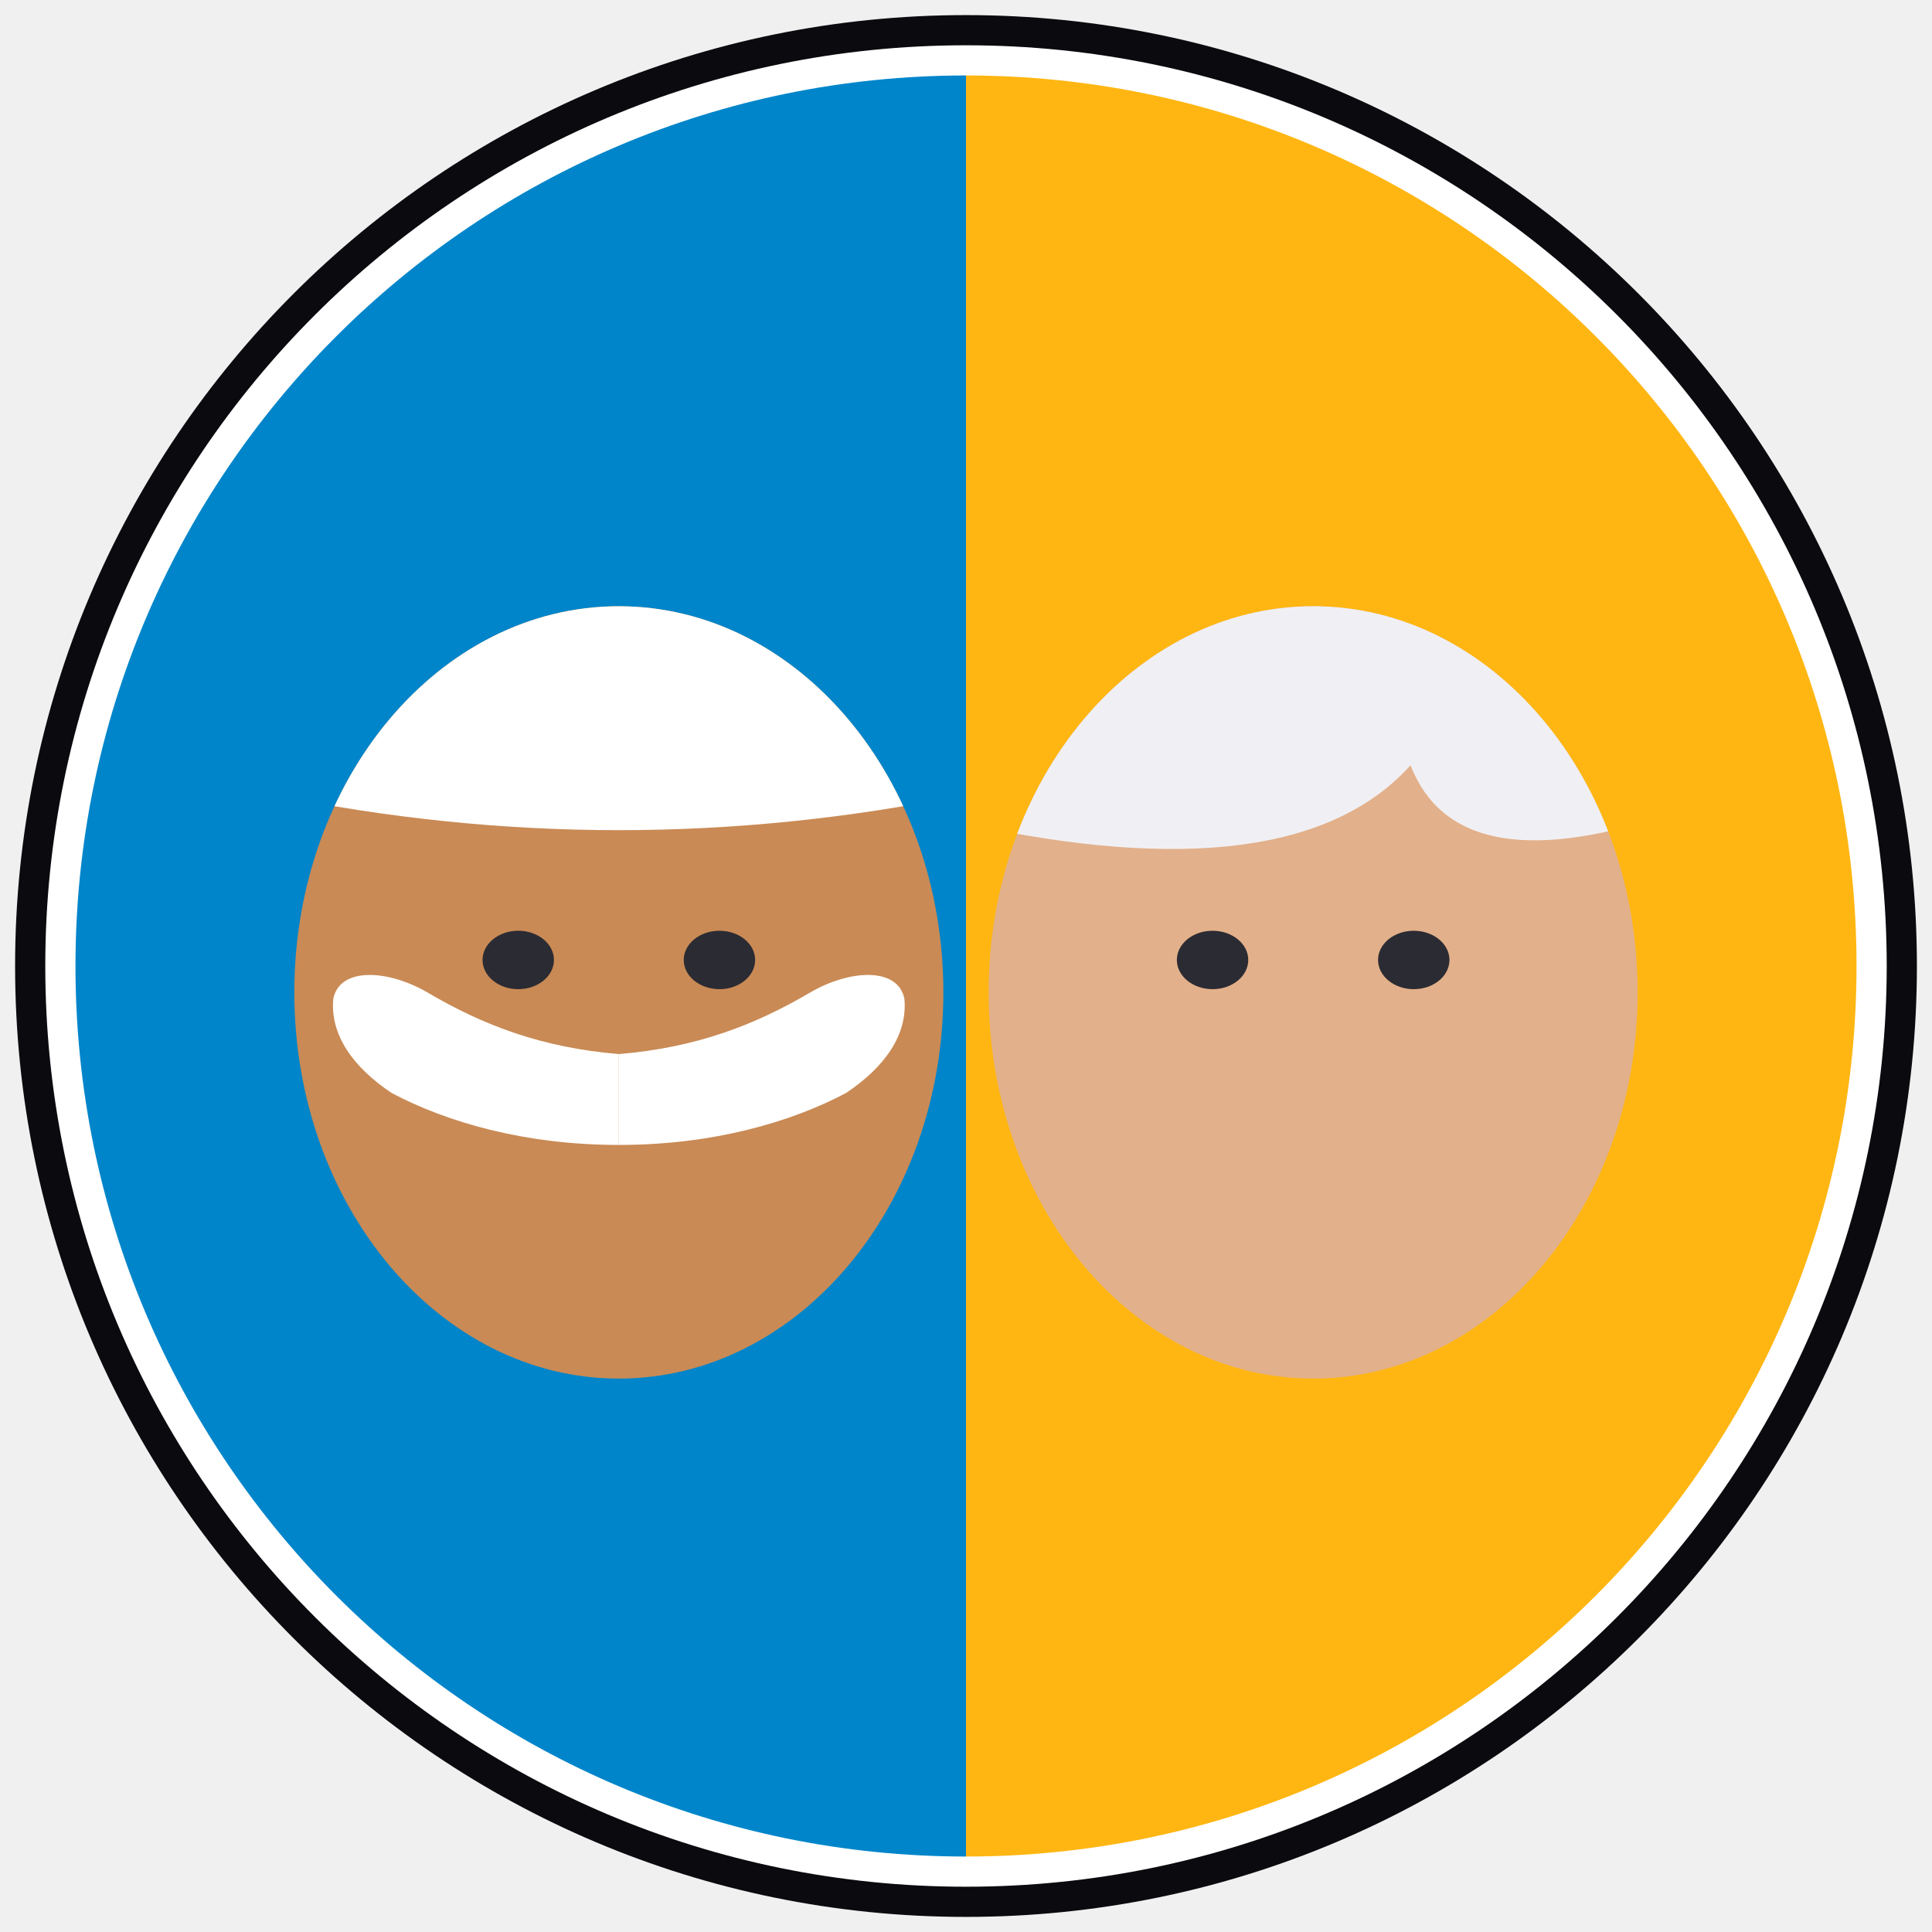
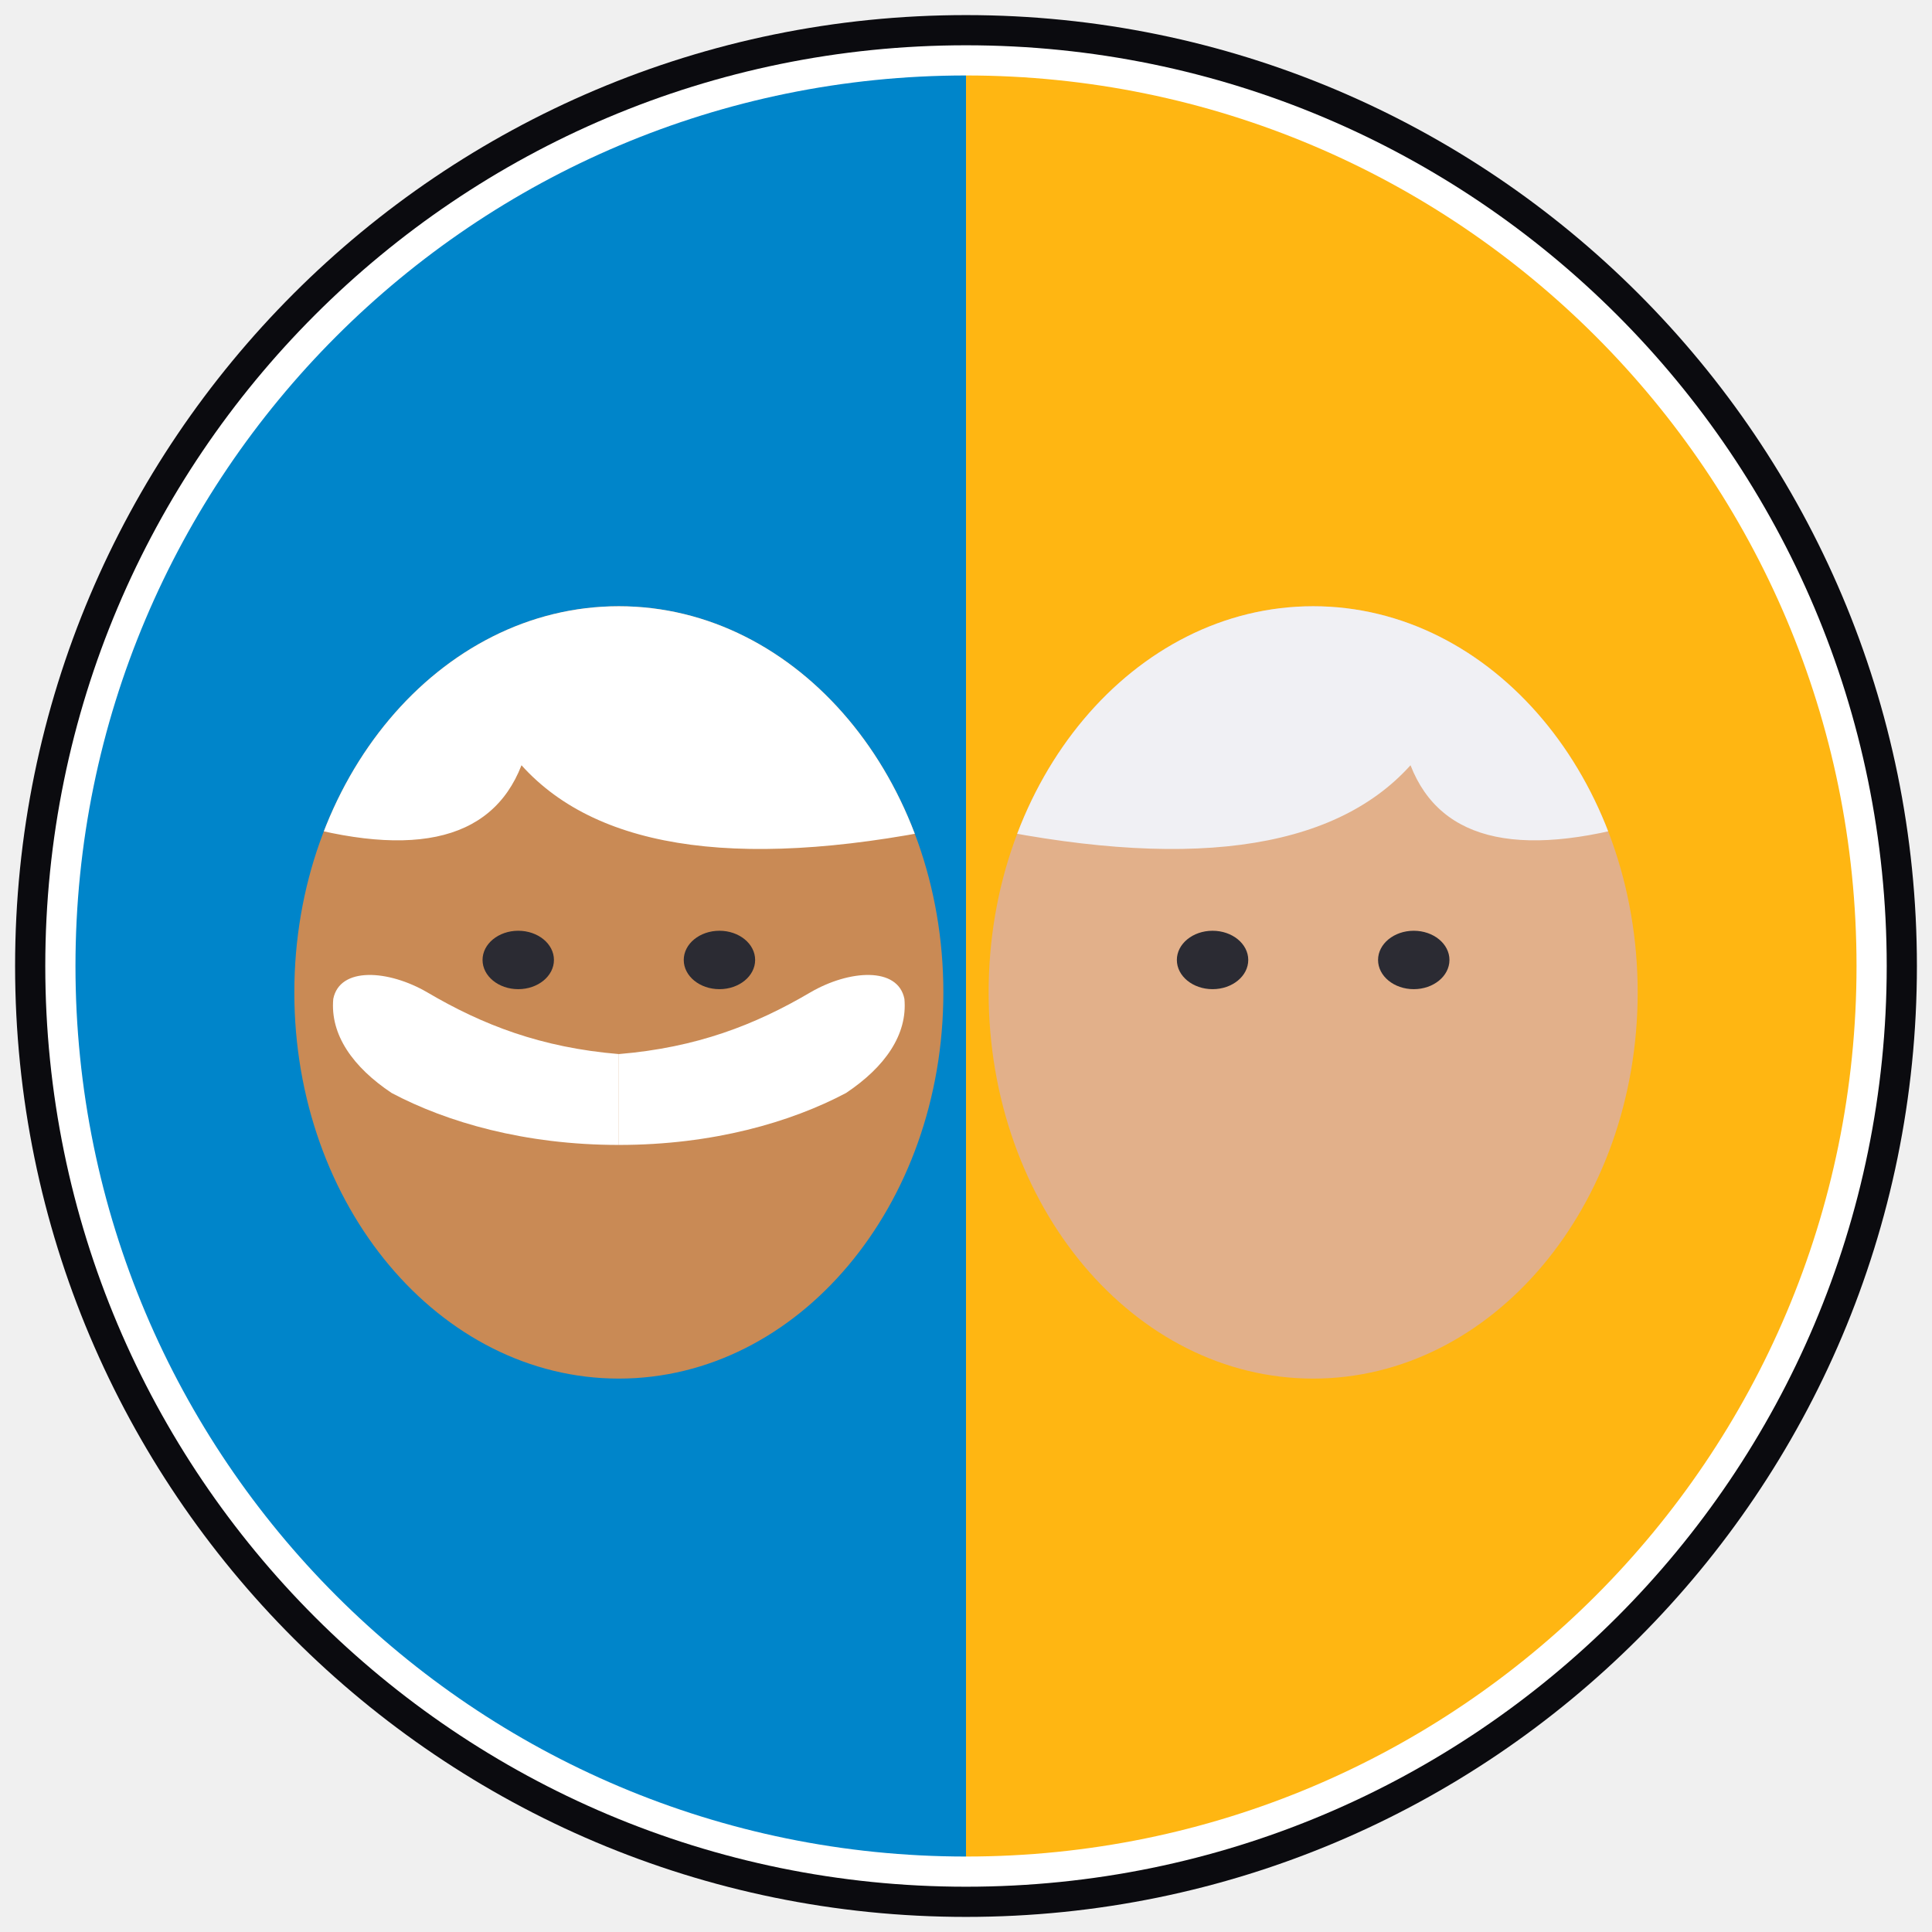
<svg xmlns="http://www.w3.org/2000/svg" viewBox="0 0 512 512" width="512" height="512" role="img" aria-label="Doctor x stein mark, simplified">
  <defs>
    <clipPath id="head">
      <ellipse cx="256" cy="266" rx="100" ry="119" />
    </clipPath>
    <clipPath id="badge">
      <circle cx="256" cy="256" r="236" />
    </clipPath>
    <path id="tache" d="M256 285 C280 283, 298 276, 315 266 C327 259, 342 258, 344 268 C345 279, 338 289, 326 297 C309 306, 285 313, 256 313 Z" />
  </defs>
  <circle cx="256" cy="256" r="252" fill="#0B0B0F" />
  <circle cx="256" cy="256" r="244" fill="#FFFFFF" />
  <g clip-path="url(#badge)">
    <rect x="0" y="0" width="256" height="512" fill="#0085CA" />
    <rect x="256" y="0" width="256" height="512" fill="#FFB612" />
  </g>
  <g transform="translate(-56.16 34.24) scale(0.86)">
    <ellipse cx="256" cy="266" rx="100" ry="119" fill="#C98A55" />
    <g clip-path="url(#head)">
-       <path d="M149 130 H363 V205 Q256 227 149 205 Z" fill="#FFFFFF" />
+       <path d="M363 120 H149 V212 Q212 232 226 196 Q262 236 363 214 Z" fill="#FFFFFF" />
    </g>
    <ellipse cx="225" cy="256" rx="11" ry="9" fill="#2B2B33" />
    <ellipse cx="287" cy="256" rx="11" ry="9" fill="#2B2B33" />
    <g fill="#FFFFFF">
      <use href="#tache" />
      <use href="#tache" transform="translate(512,0) scale(-1,1)" />
    </g>
  </g>
  <g transform="translate(127.84 34.24) scale(0.86)">
    <ellipse cx="256" cy="266" rx="100" ry="119" fill="#E2B08A" />
    <g clip-path="url(#head)">
      <path d="M149 120 H363 V212 Q300 232 286 196 Q250 236 149 214 Z" fill="#F0F0F4" />
    </g>
    <ellipse cx="225" cy="256" rx="11" ry="9" fill="#2B2B33" />
    <ellipse cx="287" cy="256" rx="11" ry="9" fill="#2B2B33" />
  </g>
</svg>
